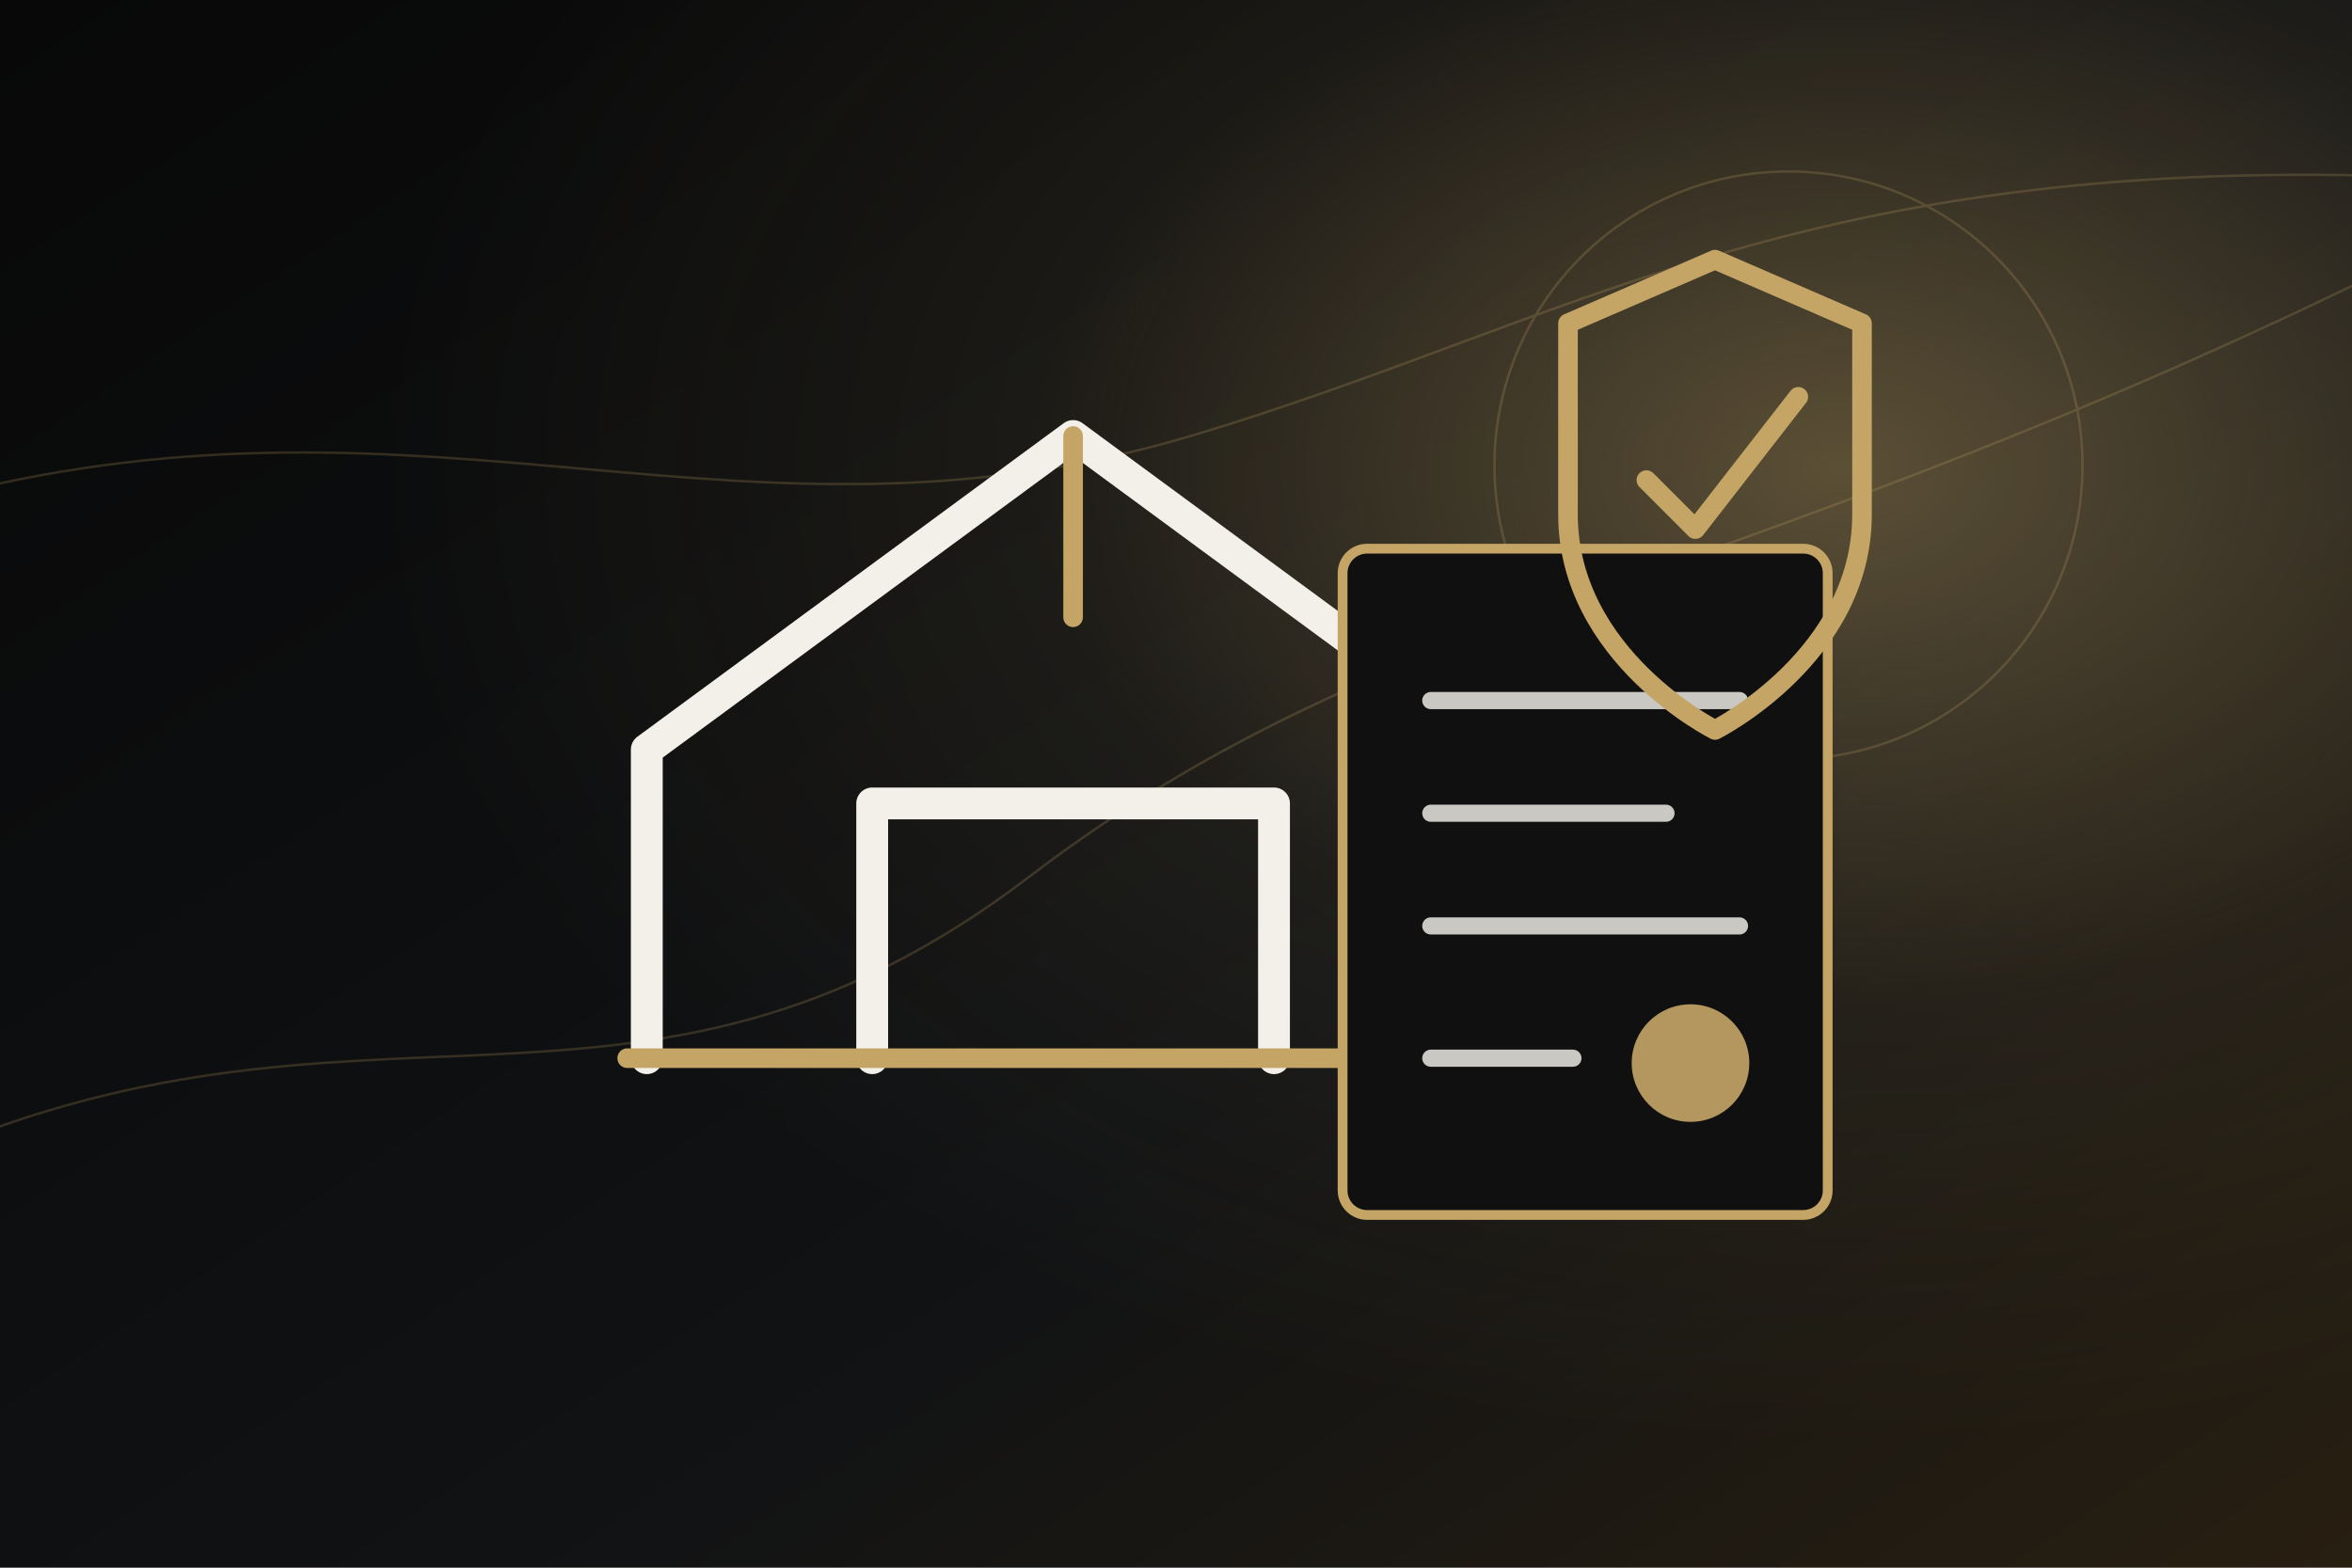
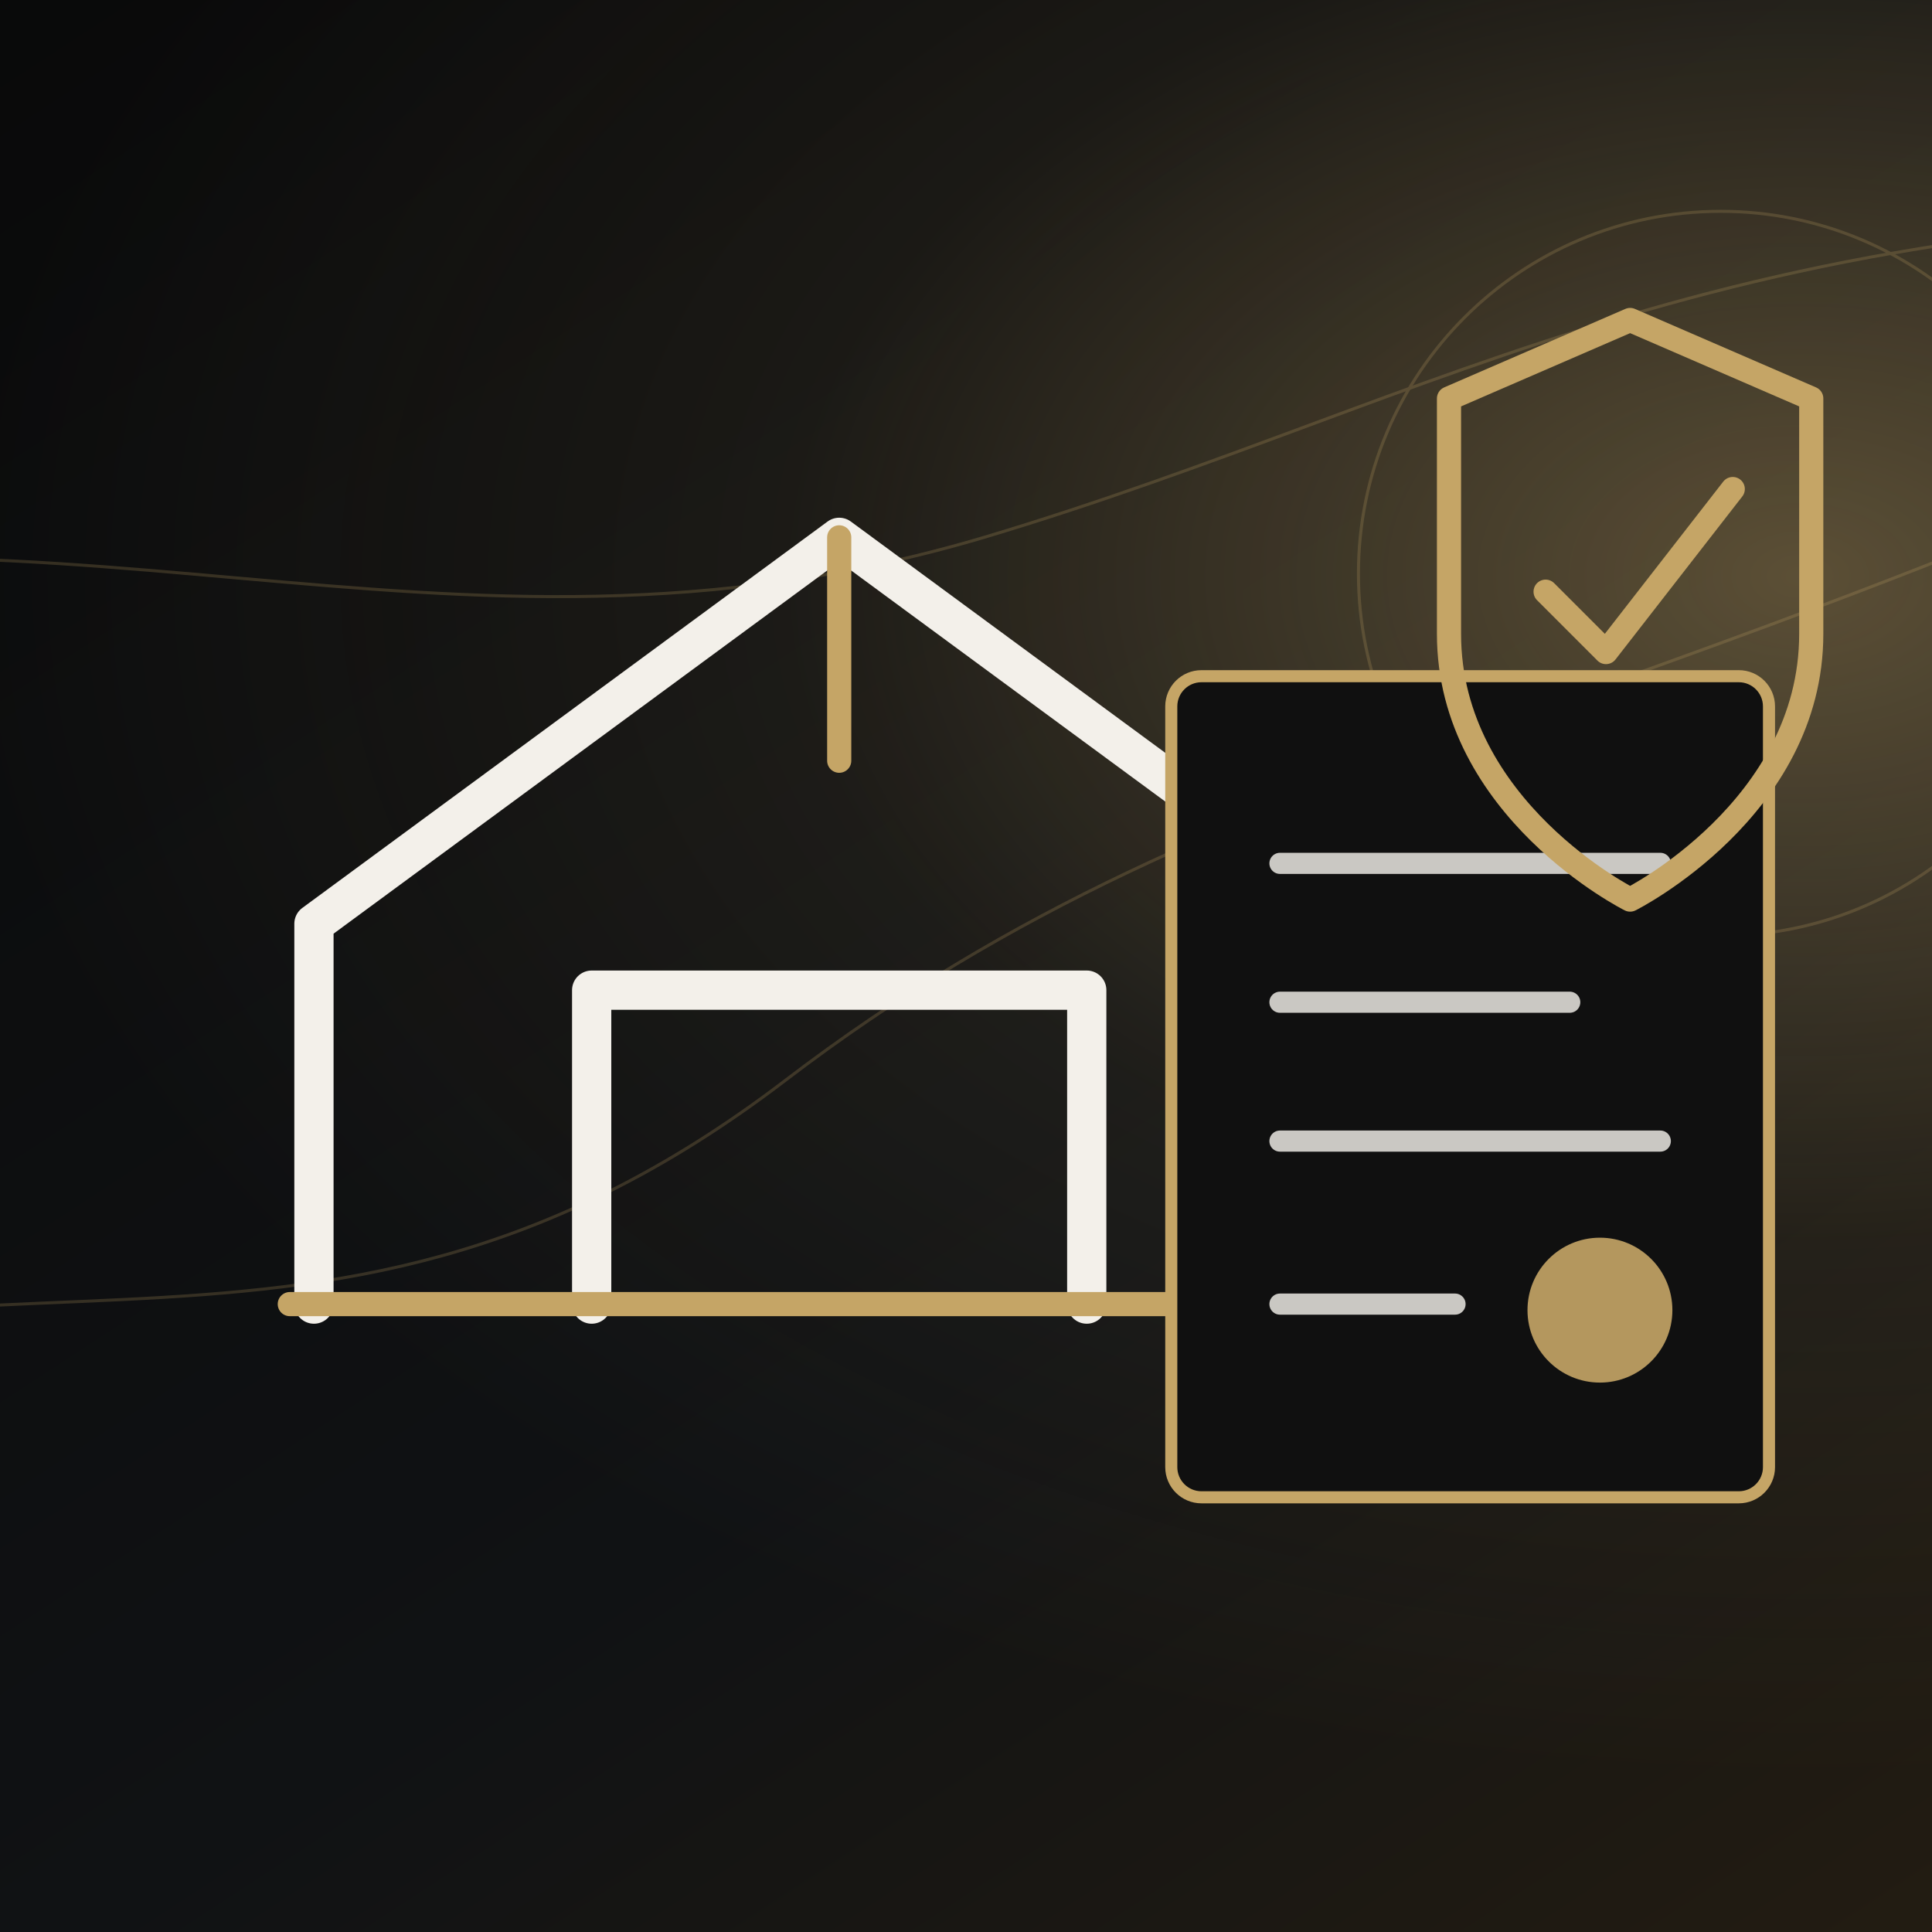
- <svg xmlns="http://www.w3.org/2000/svg" viewBox="0 0 960 640" role="img" aria-labelledby="title desc">
+ <svg xmlns="http://www.w3.org/2000/svg" viewBox="160 0 640 640" role="img" aria-labelledby="title desc">
  <defs>
    <linearGradient id="bg" x1="0" x2="1" y1="0" y2="1">
      <stop offset="0" stop-color="#080808" />
      <stop offset="0.6" stop-color="#101214" />
      <stop offset="1" stop-color="#281f11" />
    </linearGradient>
    <radialGradient id="glow" cx="78%" cy="30%" r="62%">
      <stop offset="0" stop-color="#c5a566" stop-opacity="0.42" />
      <stop offset="0.55" stop-color="#c5a566" stop-opacity="0.08" />
      <stop offset="1" stop-color="#c5a566" stop-opacity="0" />
    </radialGradient>
  </defs>
  <rect width="960" height="640" fill="url(#bg)" />
  <rect width="960" height="640" fill="url(#glow)" />
  <g opacity="0.22" stroke="#c5a566" fill="none">
    <path d="M-40 476 C148 390 260 480 420 358 C572 242 708 244 998 98" />
    <path d="M-20 202 C178 152 304 232 486 178 C640 132 734 64 980 72" />
    <circle cx="730" cy="190" r="120" />
  </g>
  <g transform="translate(186 148)" fill="none" stroke-linecap="round" stroke-linejoin="round">
    <path d="M78 284V158L252 30l174 128v126" stroke="#f3f0ea" stroke-width="13" />
    <path d="M170 284V180h164v104" stroke="#f3f0ea" stroke-width="13" />
    <path d="M70 284h370" stroke="#c5a566" stroke-width="8" />
    <path d="M252 30v74" stroke="#c5a566" stroke-width="8" />
  </g>
  <g transform="translate(548 224)">
    <rect width="198" height="272" rx="10" fill="#101010" stroke="#c5a566" stroke-width="4" />
    <path d="M36 62h126M36 108h96M36 154h126M36 208h58" stroke="#f3f0ea" stroke-width="7" stroke-linecap="round" opacity="0.82" />
    <circle cx="142" cy="210" r="24" fill="#c5a566" opacity="0.9" />
  </g>
  <g transform="translate(624 94)" fill="none" stroke="#c5a566" stroke-width="8" stroke-linejoin="round">
    <path d="M76 12 136 38v78c0 58-60 88-60 88S16 174 16 116V38Z" />
    <path d="m48 102 20 20 42-54" stroke-linecap="round" />
  </g>
</svg>
